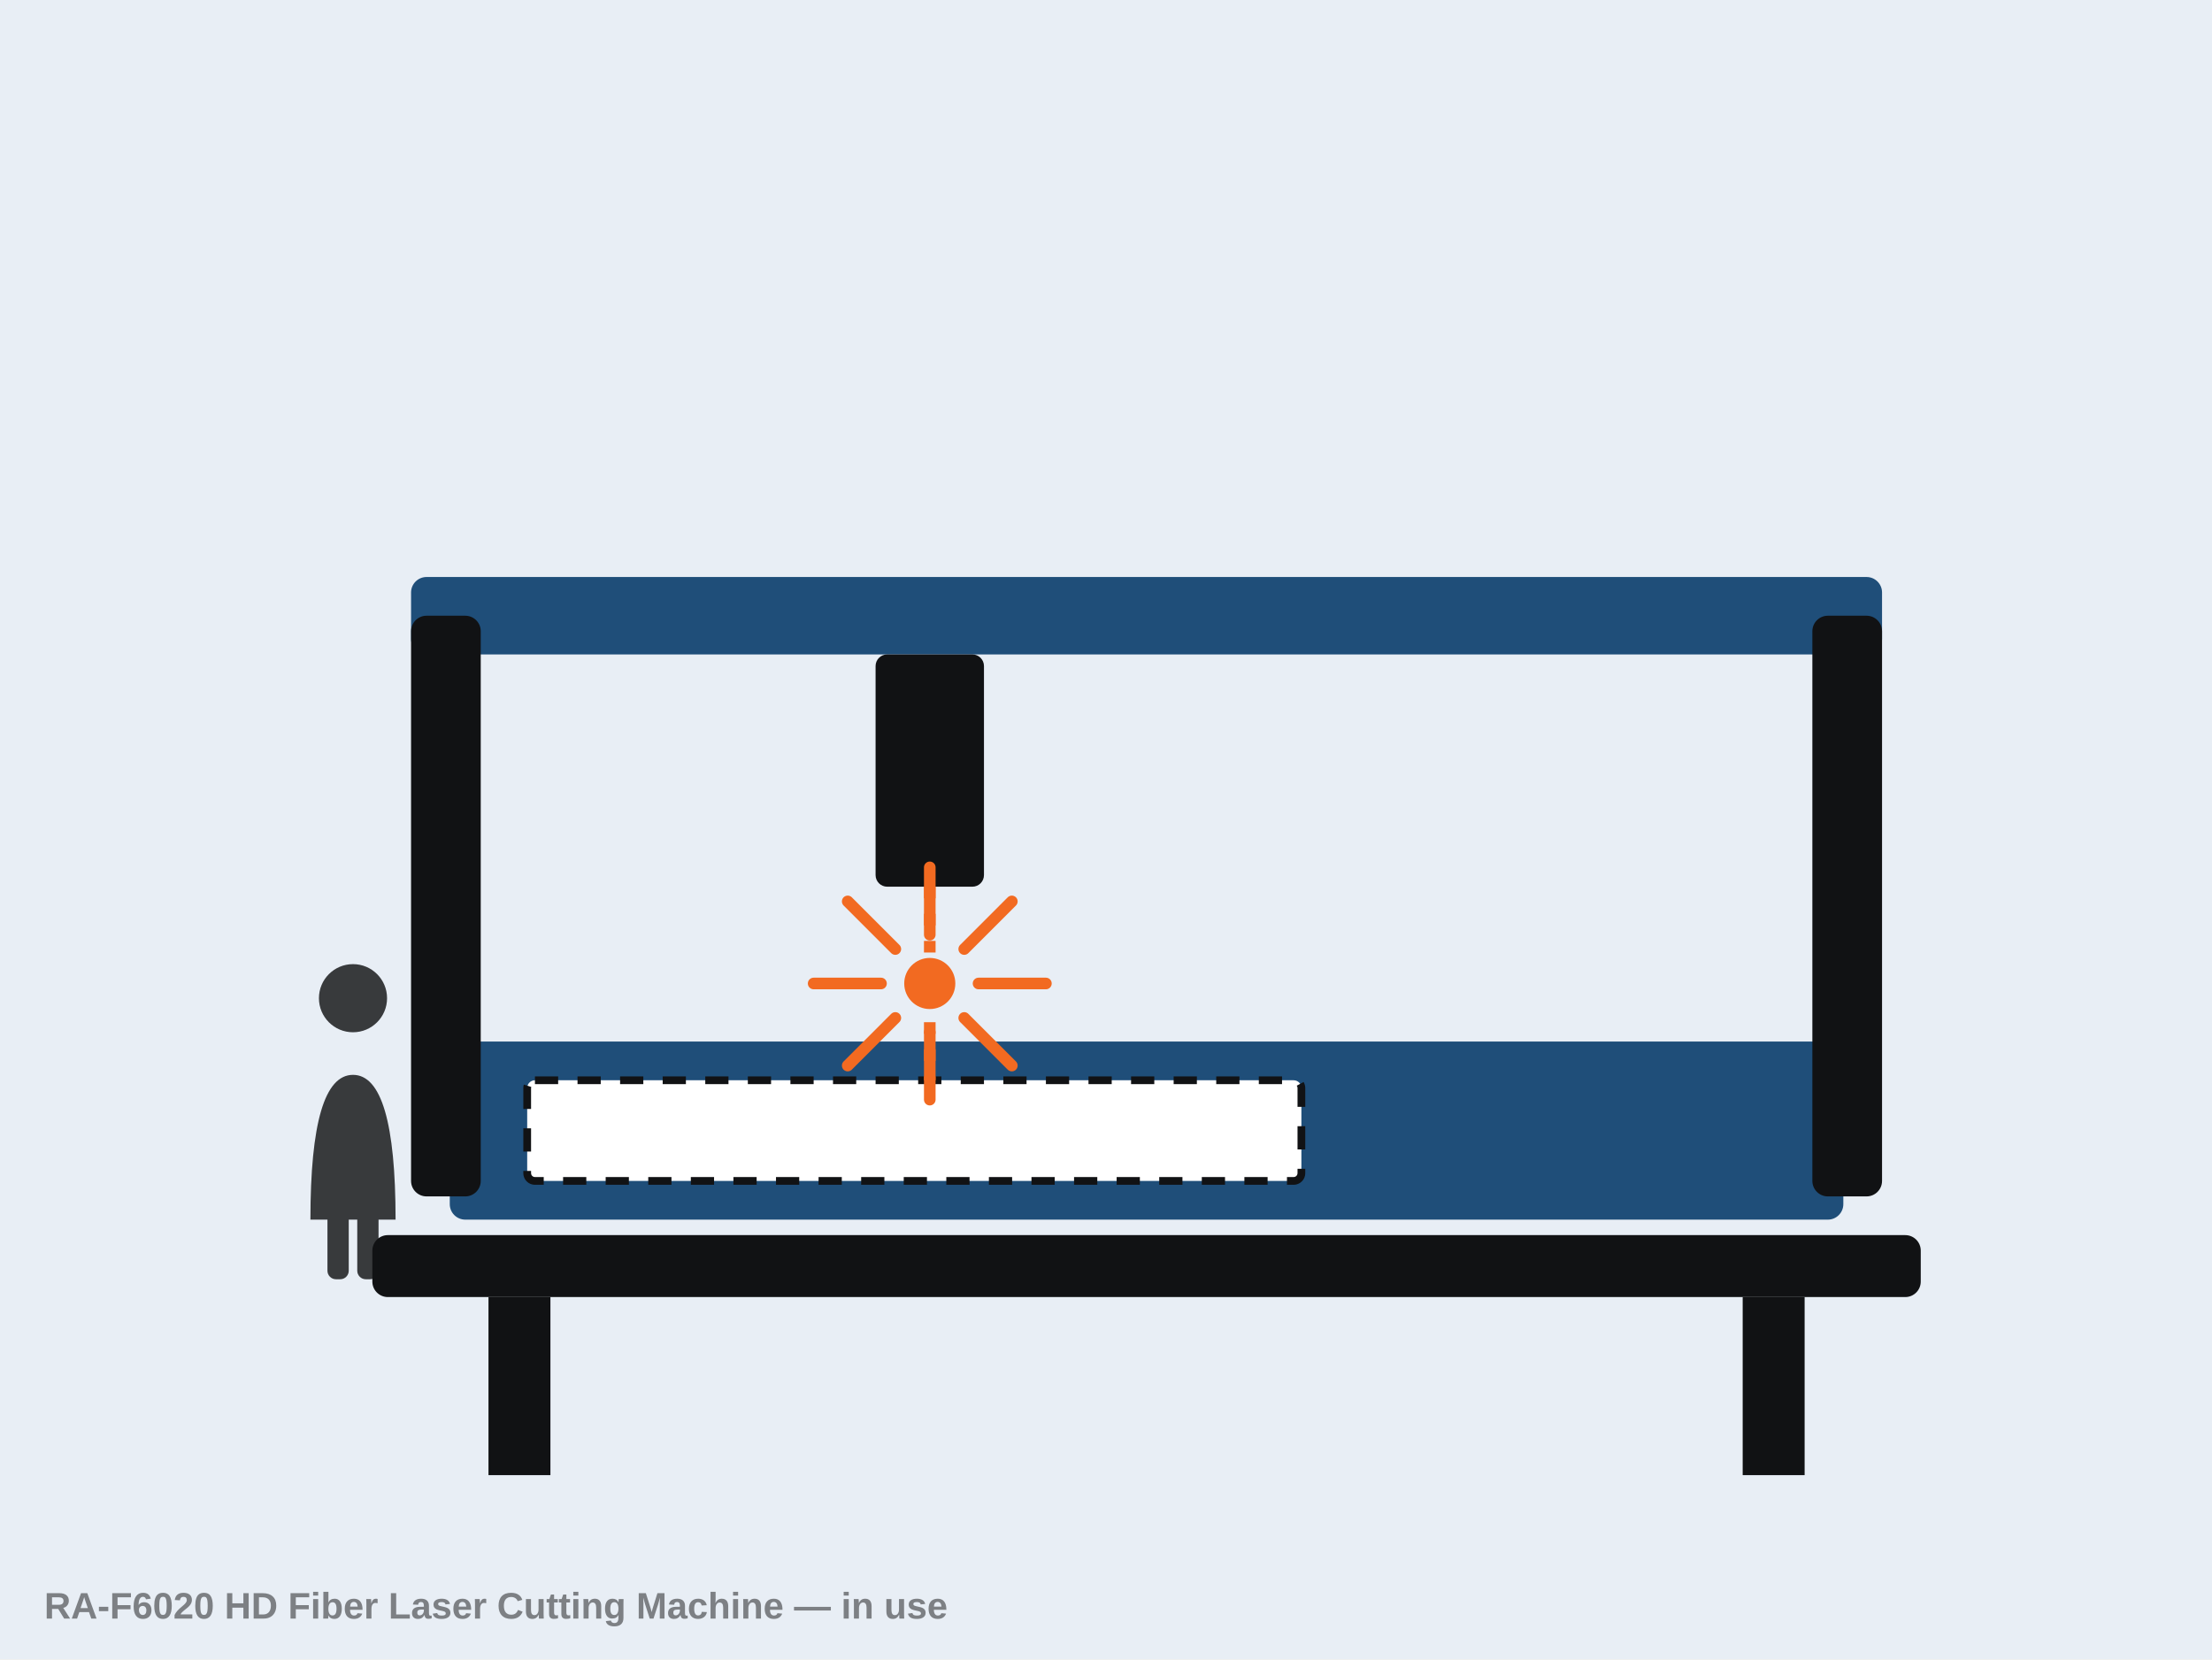
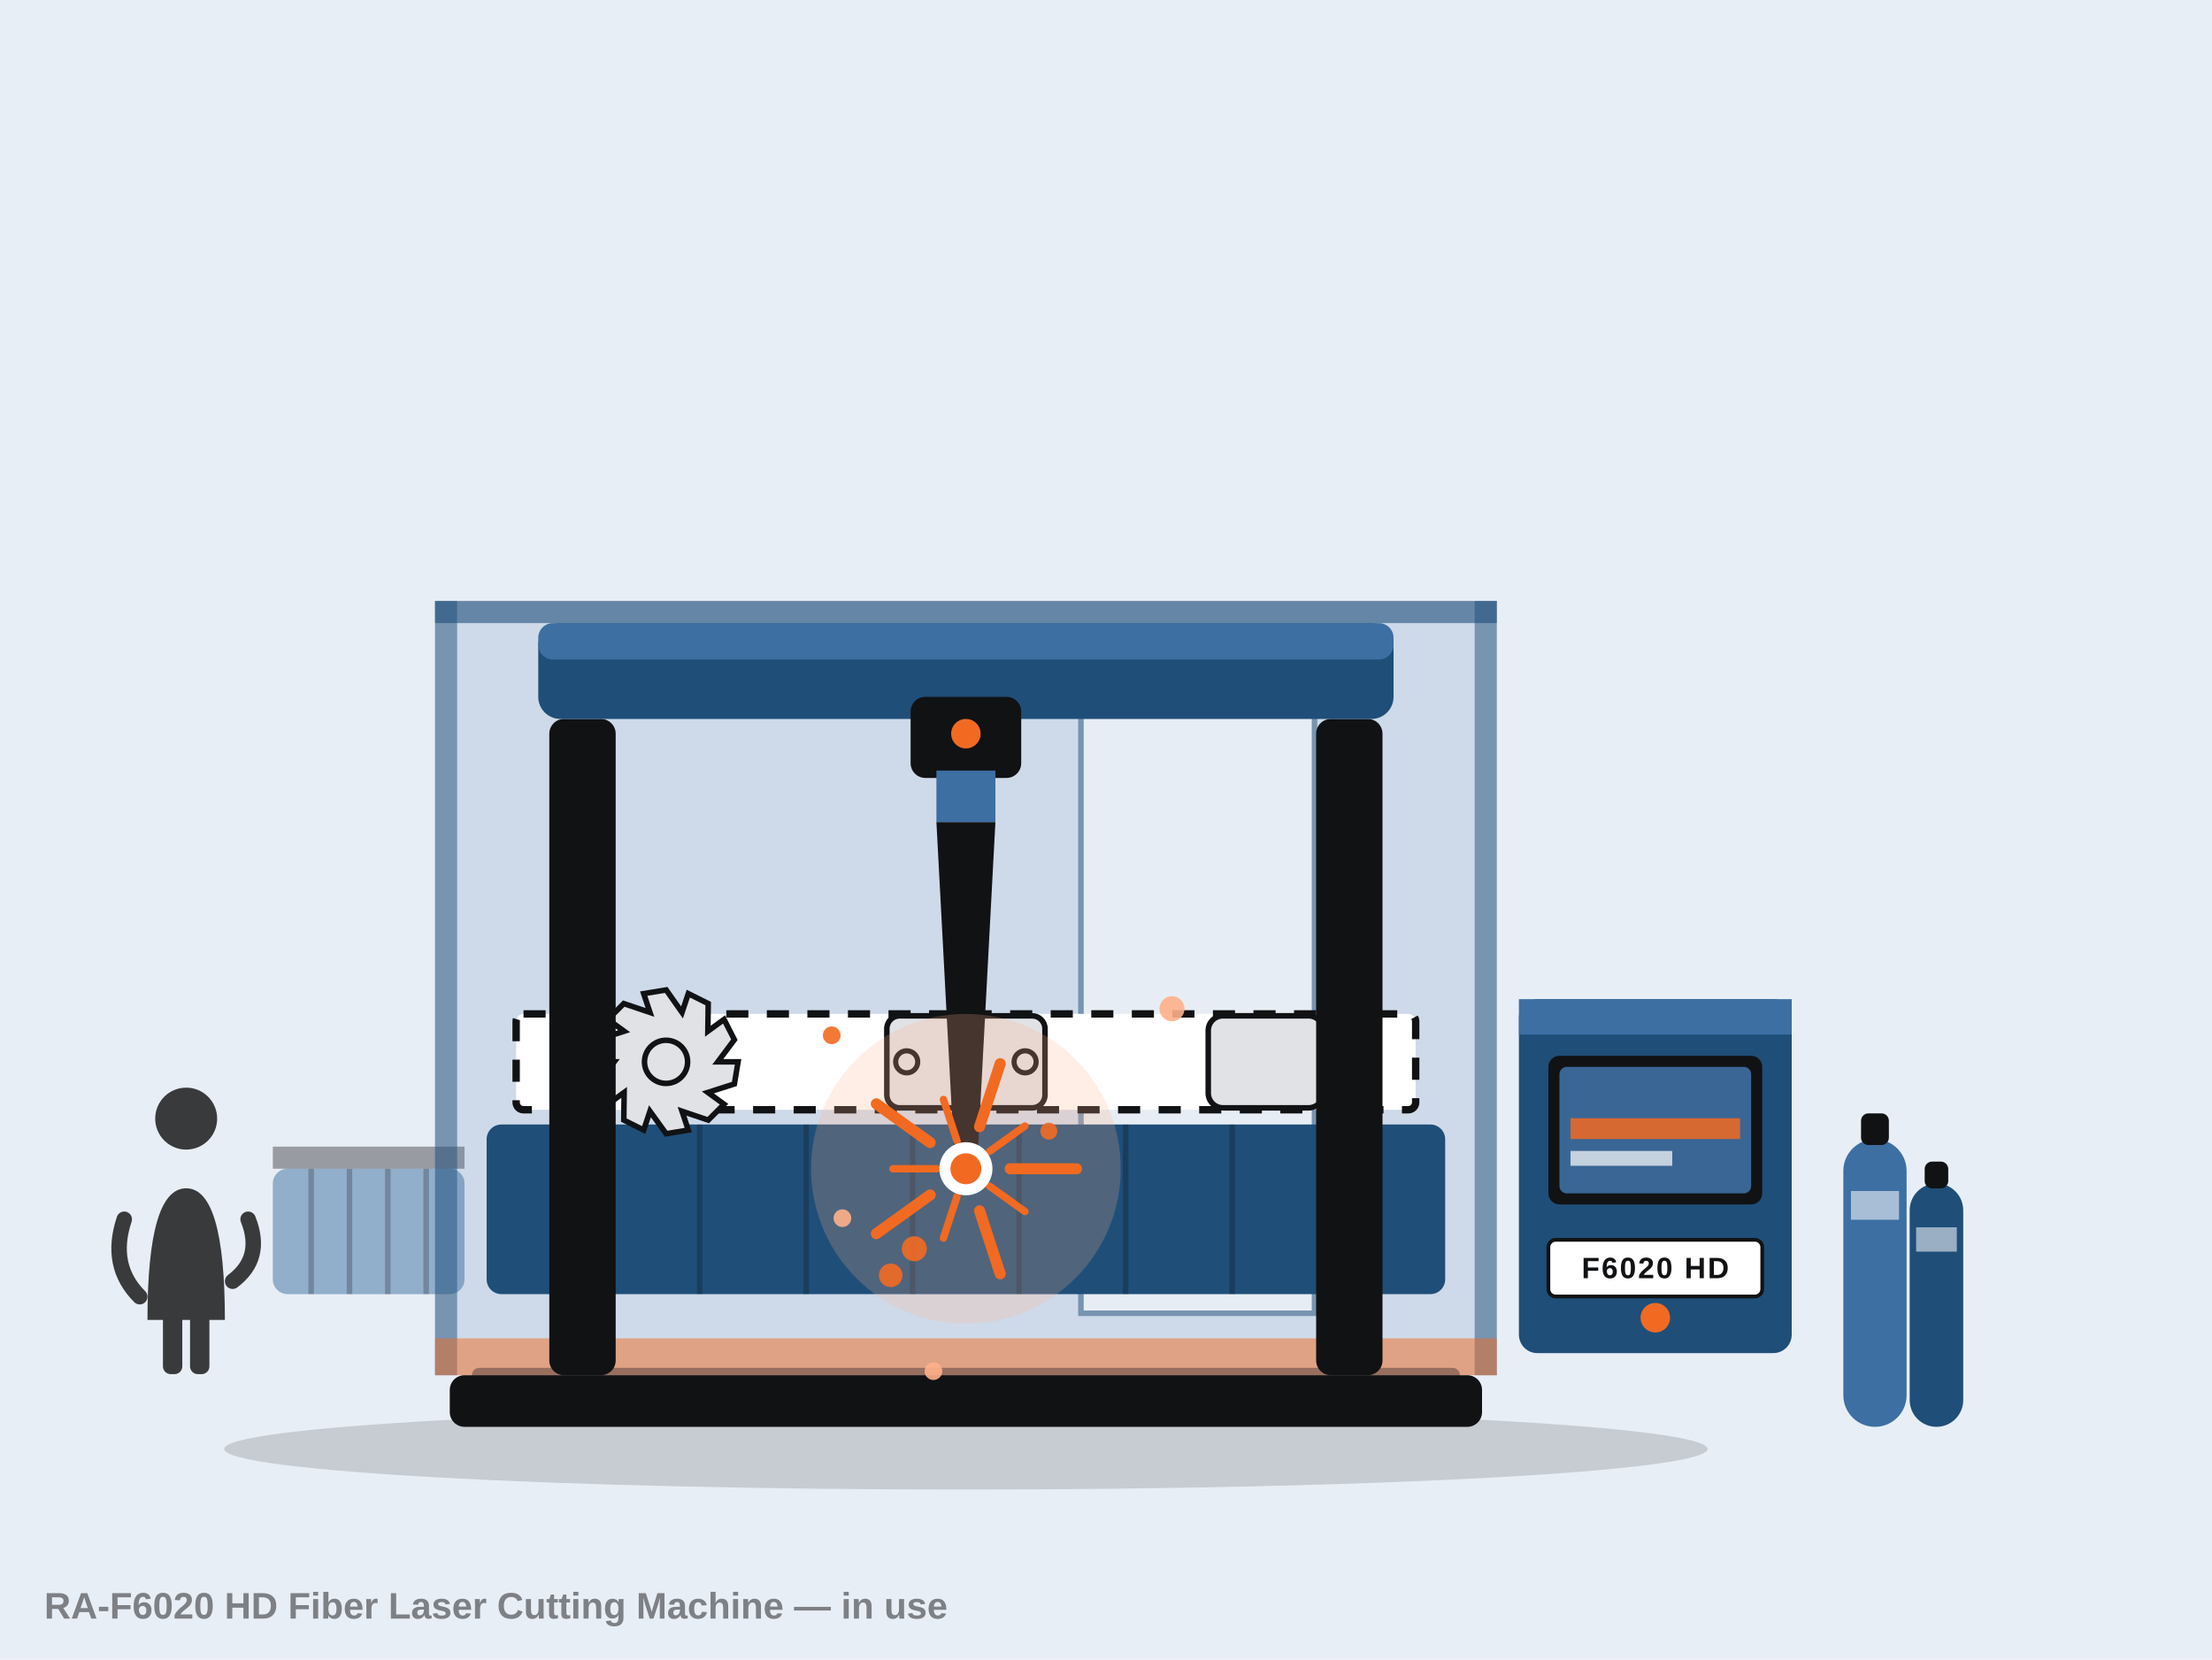
<svg xmlns="http://www.w3.org/2000/svg" width="1200" height="900" viewBox="0 0 1200 900">
  <rect width="1200" height="900" fill="#E8EEF5" />
-   <g transform="translate(160 250) scale(2.1)">
-     <svg x="0" y="0" width="440" height="280" viewBox="0 0 440 280" preserveAspectRatio="xMidYMid meet">
+   <g transform="translate(40.0 230.0) scale(2)">
+     <g>
      <g>
-         <rect x="20" y="200" width="400" height="16" rx="4" fill="#111214" />
-         <rect x="50" y="216" width="16" height="46" fill="#111214" />
-         <rect x="374" y="216" width="16" height="46" fill="#111214" />
-         <rect x="40" y="150" width="360" height="46" rx="4" fill="#1F4E79" />
-         <rect x="60" y="160" width="200" height="26" rx="2" fill="#FFFFFF" stroke="#111214" stroke-width="2" stroke-dasharray="6 5" />
-         <rect x="30" y="30" width="380" height="20" rx="4" fill="#1F4E79" />
-         <rect x="30" y="40" width="18" height="150" rx="4" fill="#111214" />
-         <rect x="392" y="40" width="18" height="150" rx="4" fill="#111214" />
-         <rect x="150" y="50" width="28" height="60" rx="3" fill="#111214" />
-         <line x1="164" y1="110" x2="164" y2="160" stroke="#F26A21" stroke-width="3" stroke-dasharray="3 4" />
+         <ellipse cx="242" cy="278" rx="201.2" ry="11" fill="#111214" opacity="0.16" />
+         <g opacity="0.92">
+           <rect x="54" y="202" width="52" height="34" rx="4" fill="#3D6FA3" opacity="0.55" />
+           <line x1="64.4" y1="202" x2="64.4" y2="236" stroke="#111214" stroke-width="1.5" opacity="0.28" />
+           <line x1="74.8" y1="202" x2="74.8" y2="236" stroke="#111214" stroke-width="1.5" opacity="0.28" />
+           <line x1="85.2" y1="202" x2="85.2" y2="236" stroke="#111214" stroke-width="1.5" opacity="0.28" />
+           <line x1="95.6" y1="202" x2="95.6" y2="236" stroke="#111214" stroke-width="1.5" opacity="0.28" />
+           <rect x="54" y="196" width="52" height="6" fill="#111214" opacity="0.4" />
+         </g>
        <g>
-           <line x1="176.6" y1="135.0" x2="194.0" y2="135.0" stroke="#F26A21" stroke-width="3" stroke-linecap="round" />
-           <line x1="172.9" y1="143.9" x2="185.2" y2="156.2" stroke="#F26A21" stroke-width="3" stroke-linecap="round" />
-           <line x1="164.0" y1="147.6" x2="164.0" y2="165.0" stroke="#F26A21" stroke-width="3" stroke-linecap="round" />
-           <line x1="155.1" y1="143.9" x2="142.8" y2="156.2" stroke="#F26A21" stroke-width="3" stroke-linecap="round" />
-           <line x1="151.4" y1="135.0" x2="134.0" y2="135.0" stroke="#F26A21" stroke-width="3" stroke-linecap="round" />
-           <line x1="155.1" y1="126.1" x2="142.8" y2="113.8" stroke="#F26A21" stroke-width="3" stroke-linecap="round" />
-           <line x1="164.0" y1="122.4" x2="164.0" y2="105.0" stroke="#F26A21" stroke-width="3" stroke-linecap="round" />
-           <line x1="172.9" y1="126.1" x2="185.2" y2="113.8" stroke="#F26A21" stroke-width="3" stroke-linecap="round" />
-           <circle cx="164" cy="135" r="6.6" fill="#F26A21" />
+           <rect x="98" y="48" width="288" height="210" fill="#3D6FA3" opacity="0.16" />
+           <rect x="98" y="48" width="288" height="6" fill="#1F4E79" opacity="0.6" />
+           <rect x="98" y="48" width="6" height="210" fill="#1F4E79" opacity="0.5" />
+           <rect x="380" y="48" width="6" height="210" fill="#1F4E79" opacity="0.5" />
+           <rect x="273.2" y="73.2" width="63.36" height="168" fill="#FFFFFF" opacity="0.5" stroke="#1F4E79" stroke-width="1.5" />
+           <rect x="98" y="248" width="288" height="10" fill="#F26A21" opacity="0.5" />
        </g>
-         <g transform="translate(4 130) scale(1.1)" fill="#111214" opacity="0.82">
-           <circle cx="10" cy="8" r="8" />
-           <path d="M0 60 Q0 26 10 26 Q20 26 20 60 Z" />
-           <rect x="4" y="58" width="5" height="16" rx="2" />
-           <rect x="11" y="58" width="5" height="16" rx="2" />
+         <rect x="102" y="258" width="280" height="14" rx="4" fill="#111214" />
+         <rect x="124" y="272" width="16" height="0" fill="#111214" />
+         <rect x="197.333" y="272" width="16" height="0" fill="#111214" />
+         <rect x="270.667" y="272" width="16" height="0" fill="#111214" />
+         <rect x="344" y="272" width="16" height="0" fill="#111214" />
+         <rect x="108" y="256" width="268" height="5" rx="2" fill="#111214" opacity="0.35" />
+         <g>
+           <rect x="112" y="190" width="260" height="46" rx="4" fill="#1F4E79" />
+           <line x1="140.889" y1="190" x2="140.889" y2="236" stroke="#111214" stroke-width="1.5" opacity="0.28" />
+           <line x1="169.778" y1="190" x2="169.778" y2="236" stroke="#111214" stroke-width="1.5" opacity="0.28" />
+           <line x1="198.667" y1="190" x2="198.667" y2="236" stroke="#111214" stroke-width="1.5" opacity="0.28" />
+           <line x1="227.556" y1="190" x2="227.556" y2="236" stroke="#111214" stroke-width="1.5" opacity="0.28" />
+           <line x1="256.444" y1="190" x2="256.444" y2="236" stroke="#111214" stroke-width="1.5" opacity="0.28" />
+           <line x1="285.333" y1="190" x2="285.333" y2="236" stroke="#111214" stroke-width="1.5" opacity="0.28" />
+           <line x1="314.222" y1="190" x2="314.222" y2="236" stroke="#111214" stroke-width="1.5" opacity="0.28" />
+           <line x1="343.111" y1="190" x2="343.111" y2="236" stroke="#111214" stroke-width="1.5" opacity="0.28" />
+           <rect x="120" y="160" width="244" height="26" rx="2" fill="#FFFFFF" stroke="#111214" stroke-width="2" stroke-dasharray="6 5" />
+           <g>
+             <path d="M174.7 173.0 L180.2 173.0 L179.2 179.0 L172.0 181.3 L172.0 181.3 L176.4 184.5 L172.1 188.8 L165.0 186.4 L165.0 186.4 L166.7 191.5 L160.7 192.5 L156.3 186.4 L156.3 186.4 L154.6 191.5 L149.2 188.8 L149.3 181.3 L149.3 181.3 L144.9 184.5 L142.1 179.0 L146.6 173.0 L146.6 173.0 L141.2 173.0 L142.1 167.0 L149.3 164.7 L149.3 164.7 L144.9 161.5 L149.2 157.2 L156.3 159.6 L156.3 159.6 L154.6 154.5 L160.7 153.5 L165.0 159.6 L165.0 159.6 L166.7 154.5 L172.1 157.2 L172.0 164.7 L172.0 164.7 L176.4 161.5 L179.2 167.0 L174.7 173.0 Z" fill="#E1E2E5" stroke="#111214" stroke-width="1.5" />
+             <circle cx="160.667" cy="173" r="5.85" fill="none" stroke="#111214" stroke-width="1.5" />
+           </g>
+           <g>
+             <rect x="220.55" y="160.52" width="42.9" height="24.96" rx="3.494" fill="#E1E2E5" stroke="#111214" stroke-width="1.5" />
+             <circle cx="225.941" cy="173" r="2.995" fill="none" stroke="#111214" stroke-width="1.4" />
+             <circle cx="258.059" cy="173" r="2.995" fill="none" stroke="#111214" stroke-width="1.4" />
+           </g>
+           <rect x="307.733" y="160.52" width="31.2" height="24.96" rx="4" fill="#E1E2E5" stroke="#111214" stroke-width="1.5" />
+         </g>
+         <g>
+           <rect x="129" y="80" width="18" height="178" rx="4" fill="#111214" />
+           <rect x="337" y="80" width="18" height="178" rx="4" fill="#111214" />
+           <rect x="126" y="54" width="232" height="26" rx="6" fill="#1F4E79" />
+           <rect x="126" y="54" width="232" height="9.88" rx="4" fill="#3D6FA3" />
+         </g>
+         <g>
+           <rect x="227" y="74" width="30" height="22" rx="4" fill="#111214" />
+           <rect x="234" y="94" width="16" height="14" fill="#3D6FA3" />
+           <path d="M234 108 L250 108 L245 202 L239 202 Z" fill="#111214" />
+           <circle cx="242" cy="84" r="4" fill="#F26A21" />
+         </g>
+         <g>
+           <rect x="392" y="156" width="74" height="96" rx="5" fill="#1F4E79" />
+           <rect x="392" y="156" width="74" height="9.6" fill="#3D6FA3" />
+           <g>
+             <rect x="400" y="171.36" width="58" height="40.32" rx="3" fill="#111214" />
+             <rect x="403" y="174.36" width="52" height="34.32" rx="2" fill="#3D6FA3" opacity="0.9" />
+             <rect x="406" y="188.294" width="46" height="5.645" fill="#F26A21" opacity="0.85" />
+             <rect x="406" y="197.165" width="27.6" height="4.032" fill="#FFFFFF" opacity="0.7" />
+           </g>
+           <g>
+             <rect x="400" y="221.28" width="58" height="15.36" rx="2" fill="#FFFFFF" stroke="#111214" stroke-width="1" />
+             <text x="429" y="231.68" text-anchor="middle" font-family="Arial, sans-serif" font-size="8" font-weight="700" fill="#111214" letter-spacing="0.5">F6020 HD</text>
+           </g>
+           <circle cx="429" cy="242.4" r="4" fill="#F26A21" />
+         </g>
+         <g>
+           <rect x="480" y="194" width="17.16" height="78" rx="8.58" fill="#3D6FA3" />
+           <rect x="482.059" y="208.04" width="13.042" height="7.8" fill="#FFFFFF" opacity="0.55" />
+           <rect x="484.805" y="186.98" width="7.55" height="8.58" rx="2" fill="#111214" />
+         </g>
+         <g>
+           <rect x="498" y="206" width="14.52" height="66" rx="7.26" fill="#1F4E79" />
+           <rect x="499.742" y="217.88" width="11.035" height="6.6" fill="#FFFFFF" opacity="0.55" />
+           <rect x="502.066" y="200.06" width="6.389" height="7.26" rx="2" fill="#111214" />
        </g>
      </g>
-     </svg>
+       <g>
+         <circle cx="242" cy="202" r="42.0" fill="#FFB08A" opacity="0.22" />
+         <line x1="254.0" y1="202.0" x2="272.0" y2="202.0" stroke="#F26A21" stroke-width="3" stroke-linecap="round" />
+         <line x1="248.4" y1="206.7" x2="258.0" y2="213.6" stroke="#F26A21" stroke-width="2" stroke-linecap="round" />
+         <line x1="245.7" y1="213.4" x2="251.3" y2="230.5" stroke="#F26A21" stroke-width="3" stroke-linecap="round" />
+         <line x1="239.6" y1="209.5" x2="235.9" y2="220.8" stroke="#F26A21" stroke-width="2" stroke-linecap="round" />
+         <line x1="232.3" y1="209.1" x2="217.7" y2="219.6" stroke="#F26A21" stroke-width="3" stroke-linecap="round" />
+         <line x1="234.1" y1="202.0" x2="222.2" y2="202.0" stroke="#F26A21" stroke-width="2" stroke-linecap="round" />
+         <line x1="232.3" y1="194.9" x2="217.7" y2="184.4" stroke="#F26A21" stroke-width="3" stroke-linecap="round" />
+         <line x1="239.6" y1="194.5" x2="235.9" y2="183.2" stroke="#F26A21" stroke-width="2" stroke-linecap="round" />
+         <line x1="245.7" y1="190.6" x2="251.3" y2="173.5" stroke="#F26A21" stroke-width="3" stroke-linecap="round" />
+         <line x1="248.4" y1="197.3" x2="258.0" y2="190.4" stroke="#F26A21" stroke-width="2" stroke-linecap="round" />
+         <circle cx="242" cy="202" r="7.2" fill="#FFFFFF" />
+         <circle cx="242" cy="202" r="4.2" fill="#F26A21" />
+       </g>
+       <g opacity="0.9">
+         <circle cx="297.9" cy="158.6" r="3.4" fill="#FFB08A" />
+         <circle cx="264.5" cy="191.8" r="2.3" fill="#F26A21" />
+         <circle cx="205.6" cy="165.8" r="2.4" fill="#F26A21" />
+         <circle cx="208.5" cy="215.4" r="2.4" fill="#FFB08A" />
+         <circle cx="221.6" cy="230.9" r="3.2" fill="#F26A21" />
+         <circle cx="233.2" cy="256.9" r="2.4" fill="#FFB08A" />
+         <circle cx="228.0" cy="223.7" r="3.4" fill="#F26A21" />
+       </g>
+       <g transform="translate(20 180) scale(1.05)" fill="#111214" opacity="0.82">
+         <circle cx="10" cy="8" r="8" />
+         <path d="M0 60 Q0 26 10 26 Q20 26 20 60 Z" />
+         <rect x="4" y="58" width="5" height="16" rx="2" />
+         <rect x="11" y="58" width="5" height="16" rx="2" />
+         <path d="M-6 34 Q-10 46 -2 54" stroke="#111214" stroke-width="4" fill="none" stroke-linecap="round" />
+         <path d="M26 34 Q30 44 22 50" stroke="#111214" stroke-width="4" fill="none" stroke-linecap="round" />
+       </g>
+     </g>
  </g>
  <text x="24" y="878" font-family="Arial, sans-serif" font-size="20" font-weight="600" fill="#111214" opacity="0.5">RA-F6020 HD Fiber Laser Cutting Machine — in use</text>
</svg>
